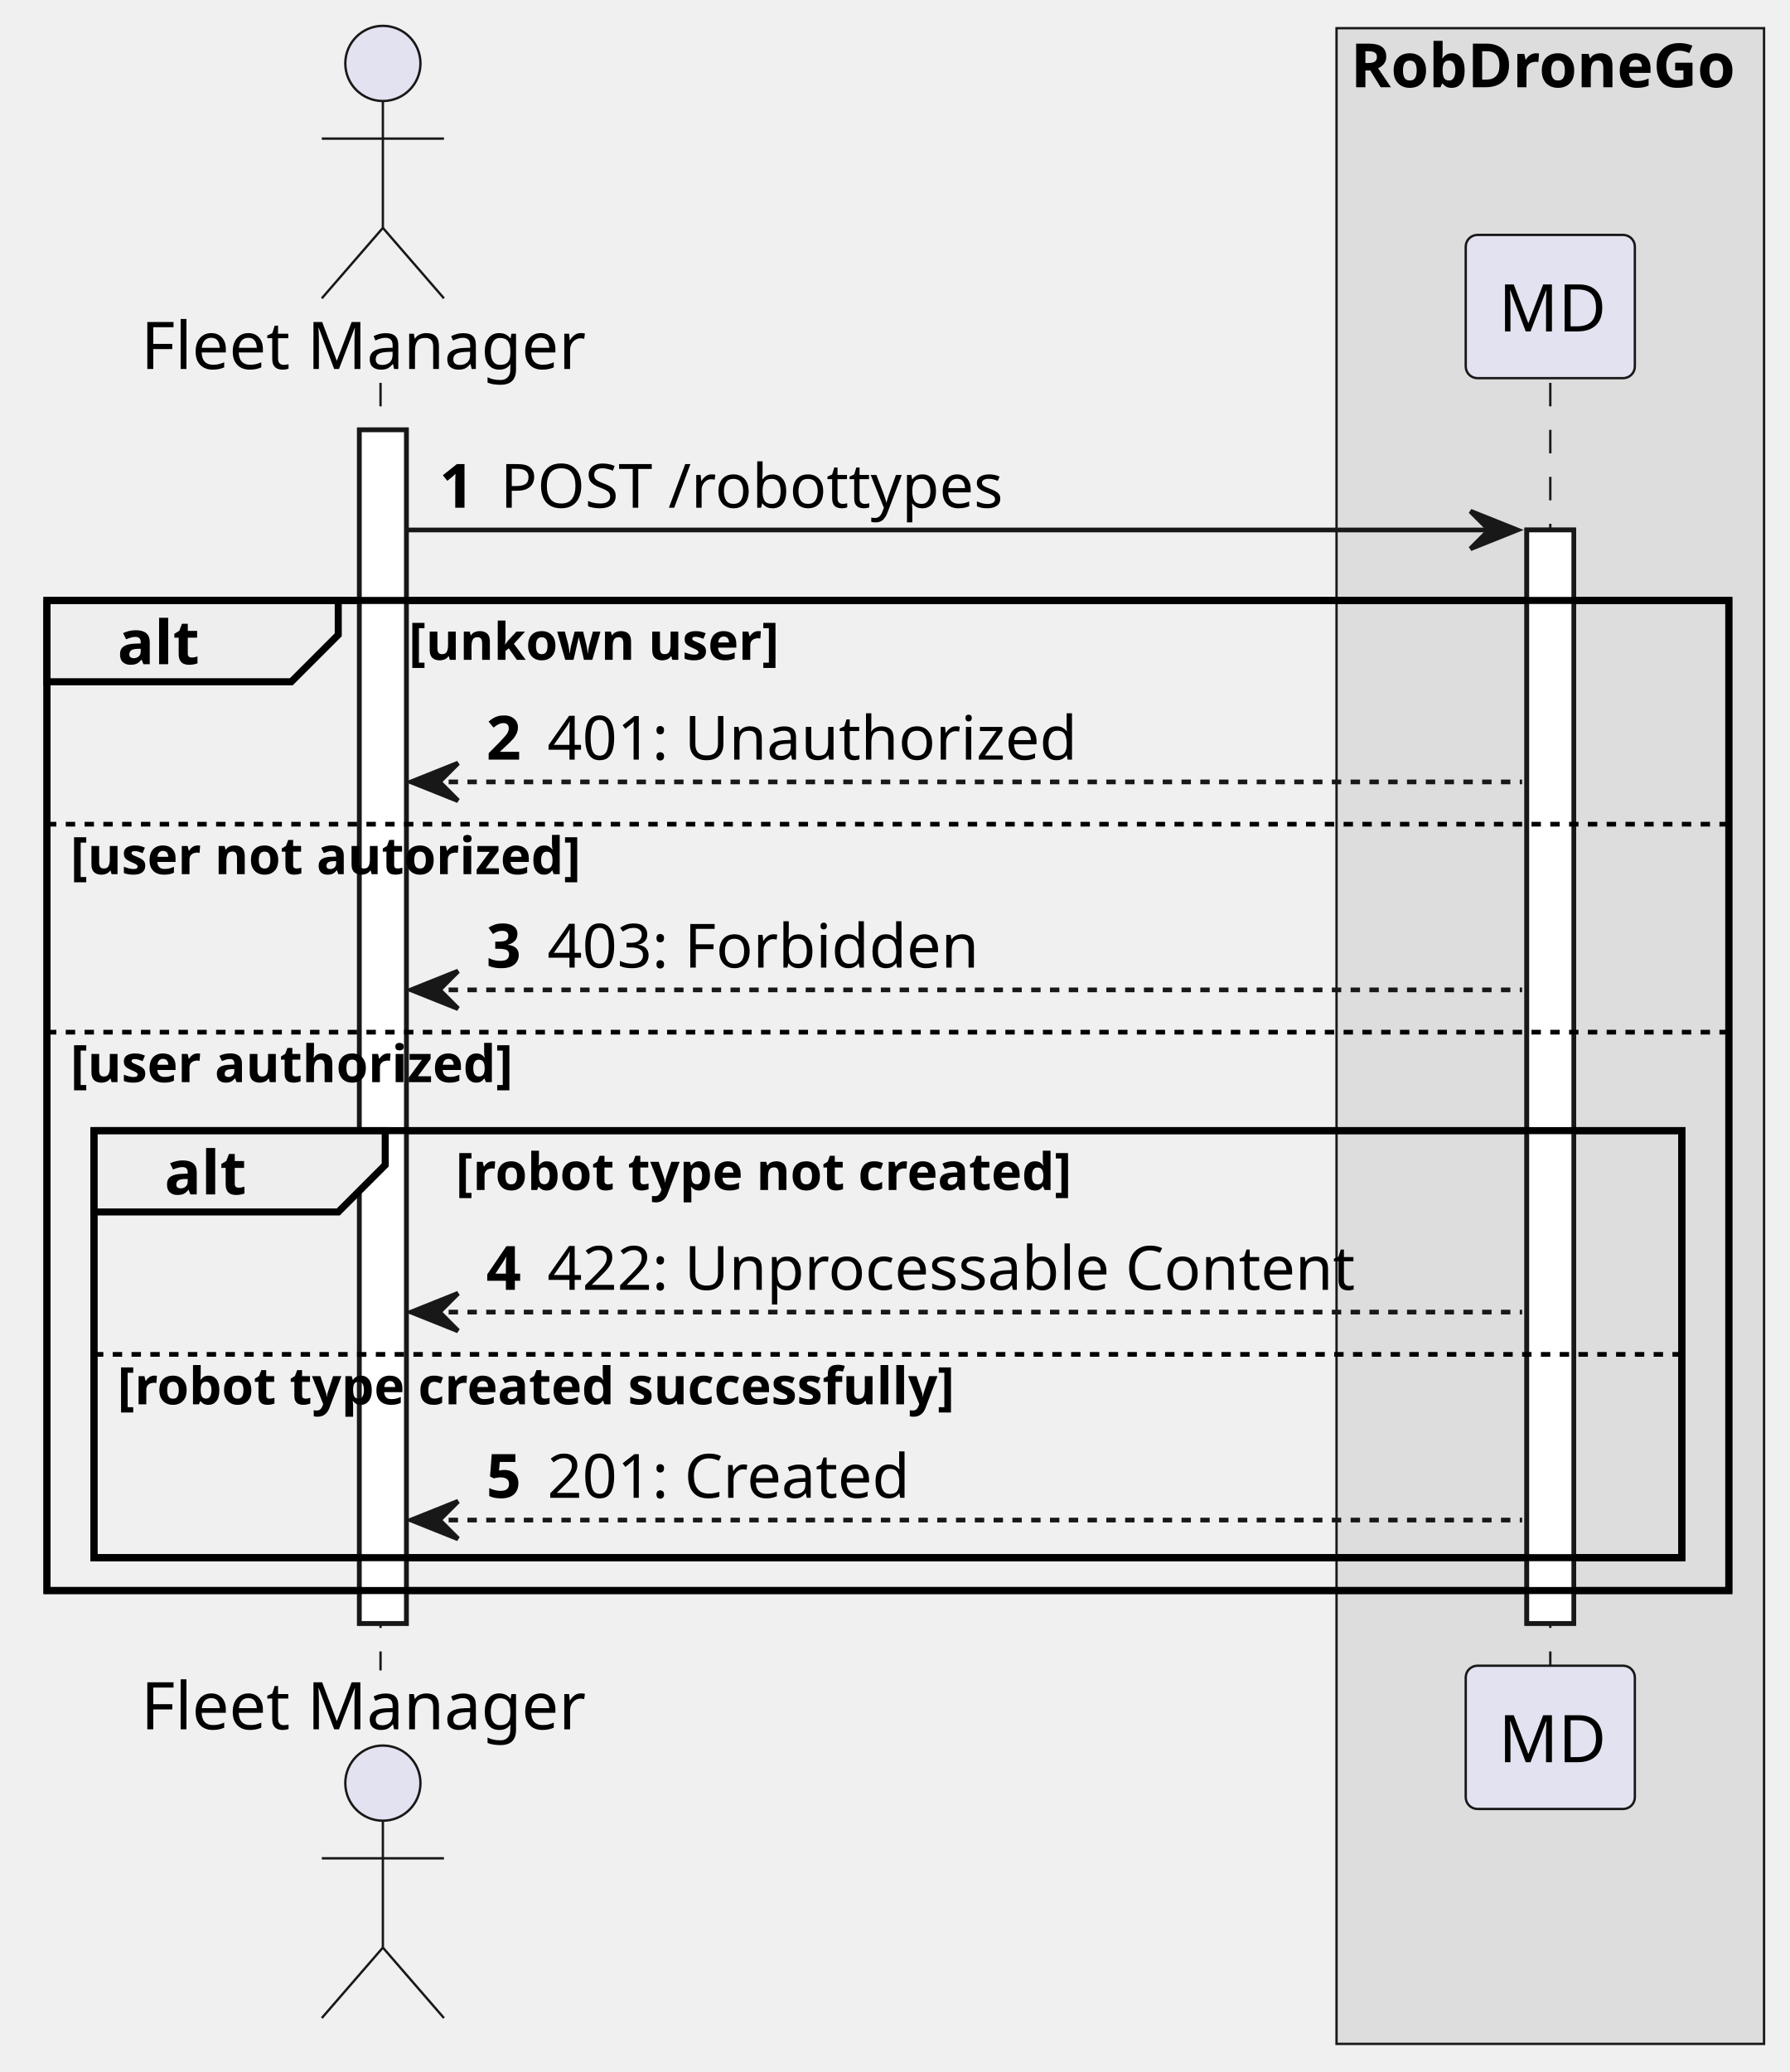
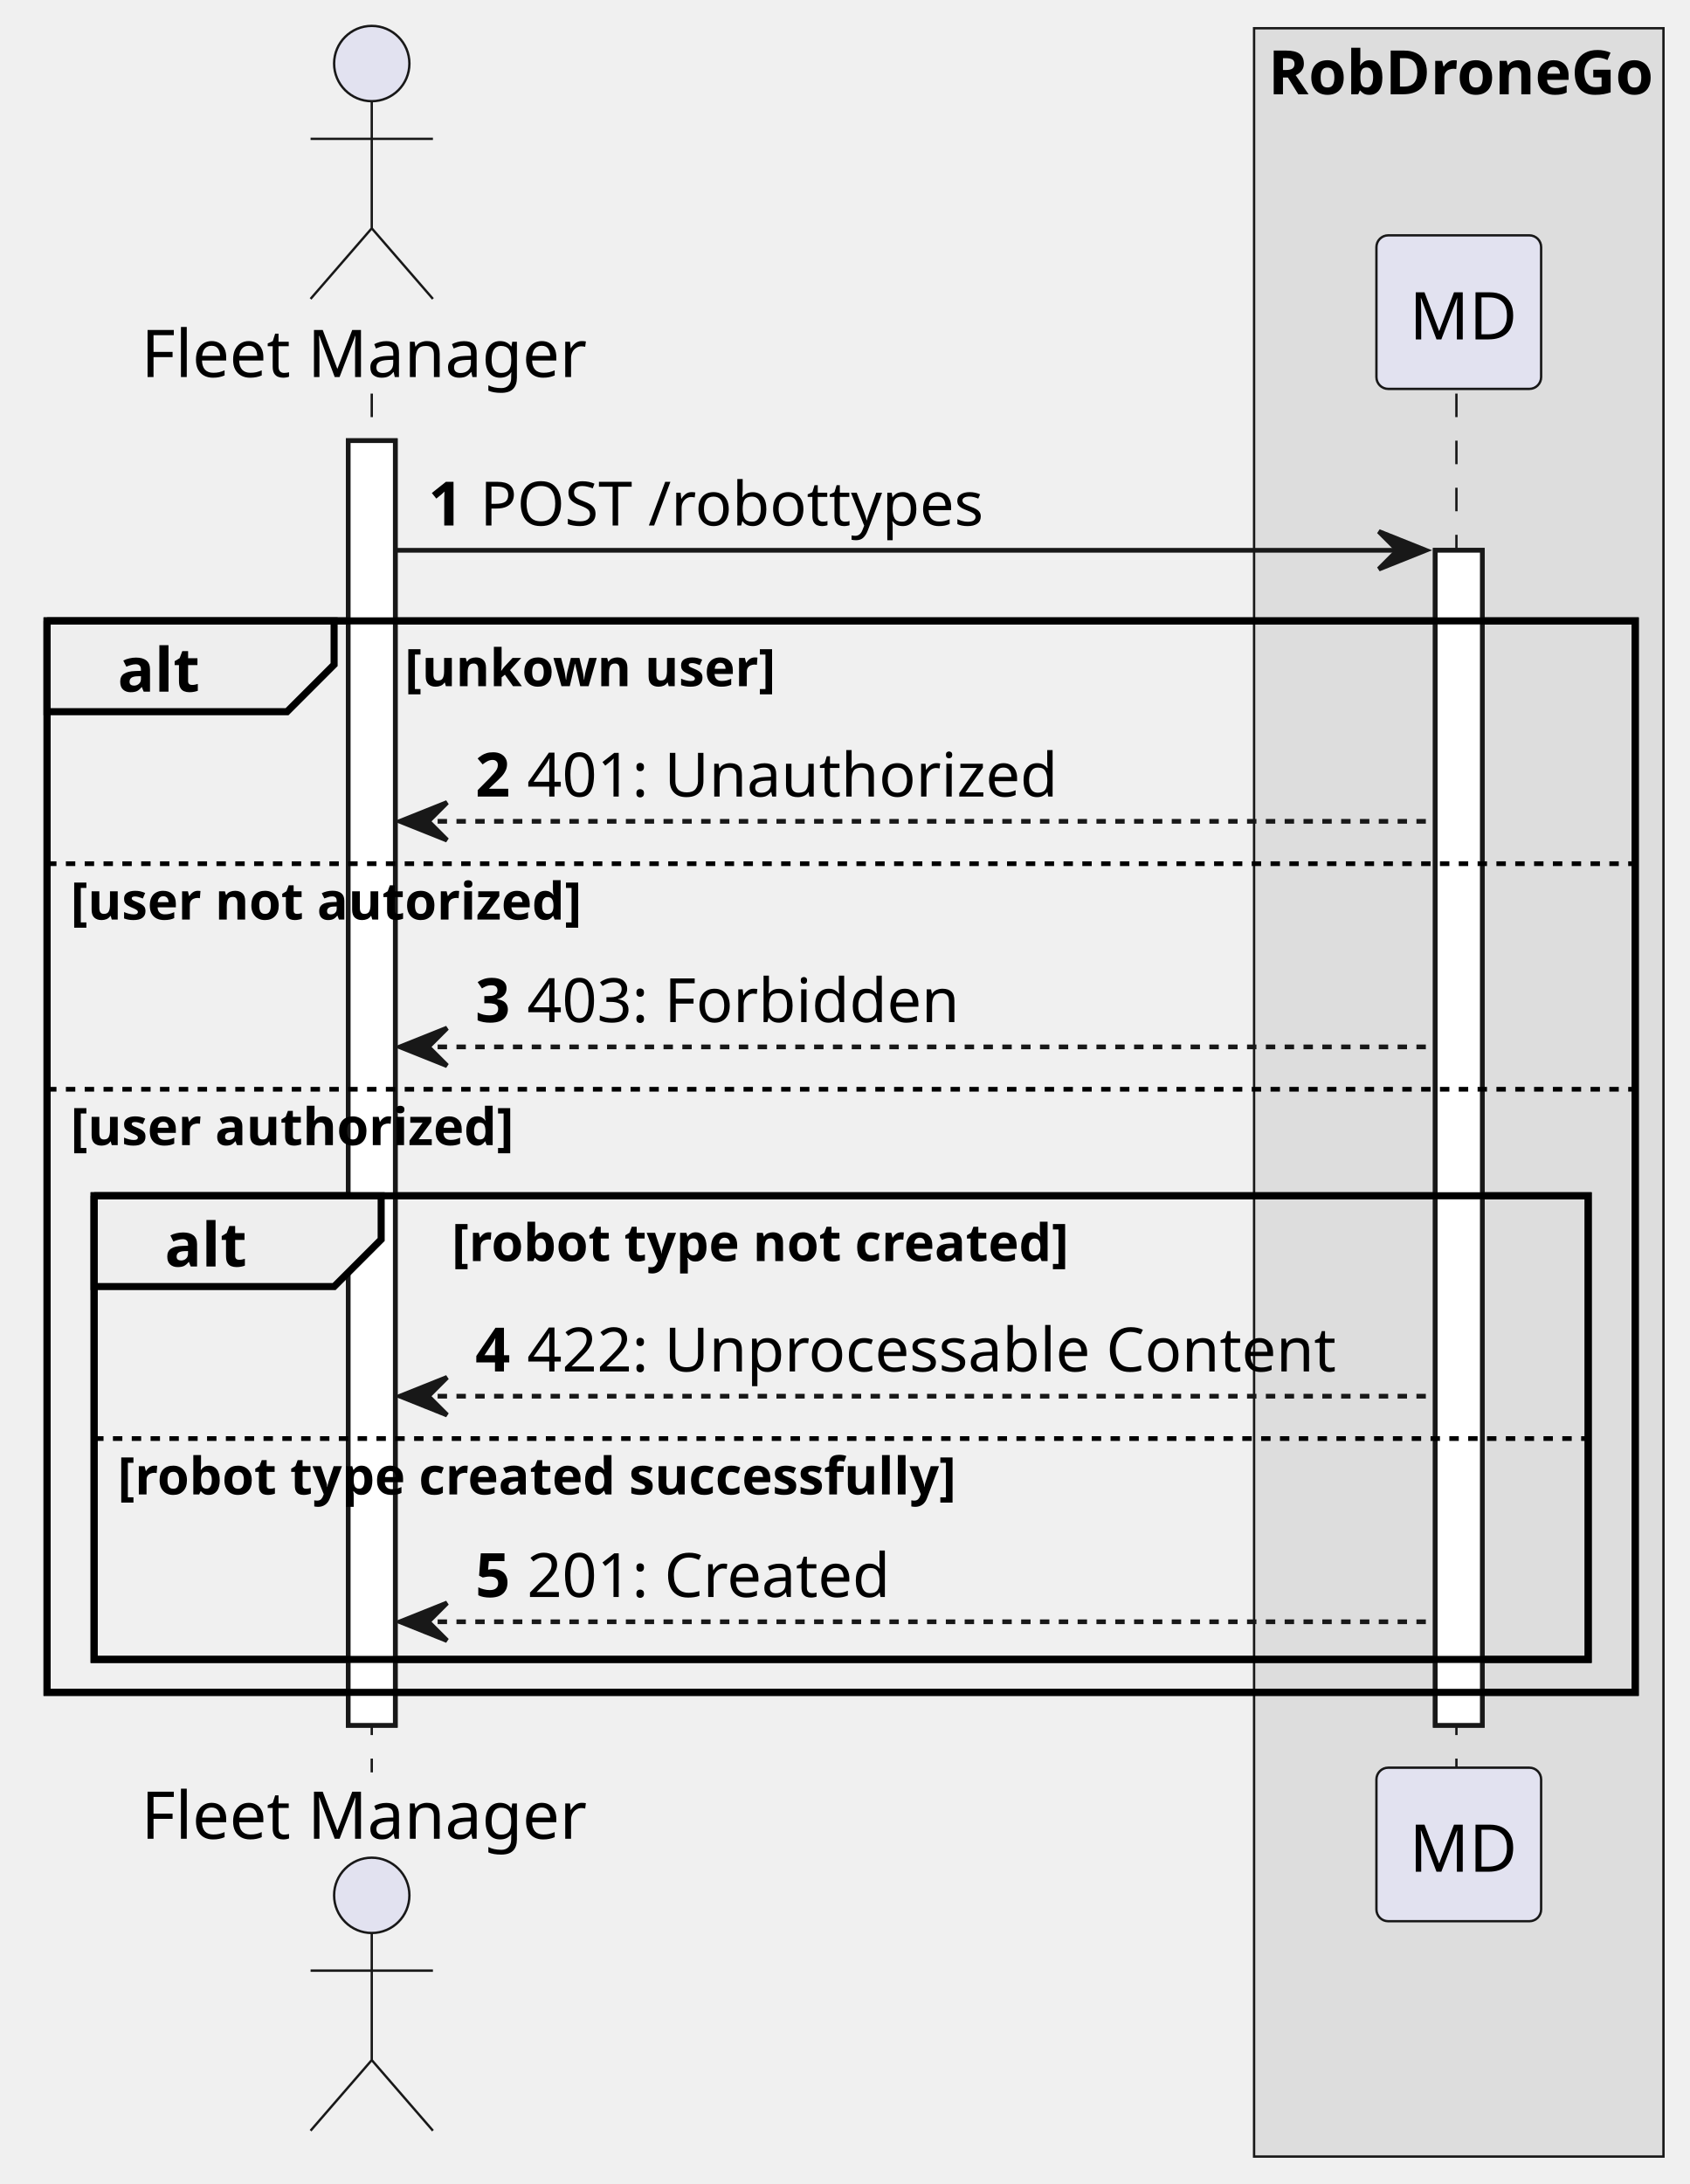
- <svg xmlns="http://www.w3.org/2000/svg" contentStyleType="text/css" height="441px" preserveAspectRatio="none" style="width:381px;height:441px;background:#FFFFFF;" version="1.1" viewBox="0 0 381 441" width="381px" zoomAndPan="magnify">
+ <svg xmlns="http://www.w3.org/2000/svg" contentStyleType="text/css" height="464px" preserveAspectRatio="none" style="width:359px;height:464px;background:#FFFFFF;" version="1.1" viewBox="0 0 359 464" width="359px" zoomAndPan="magnify">
  <defs />
  <g>
-     <rect fill="#DDDDDD" height="429.016" style="stroke:#181818;stroke-width:0.5;" width="91" x="284.5" y="6" />
-     <text fill="#000000" font-family="sans-serif" font-size="13" font-weight="bold" lengthAdjust="spacing" textLength="85" x="287.5" y="18.568">RobDroneGo</text>
-     <rect fill="#FFFFFF" height="254.039" style="stroke:#181818;stroke-width:1.0;" width="10" x="76.5" y="91.488" />
-     <rect fill="#FFFFFF" height="232.728" style="stroke:#181818;stroke-width:1.0;" width="10" x="325" y="112.799" />
-     <rect fill="none" height="210.728" style="stroke:#000000;stroke-width:1.5;" width="358" x="10" y="127.799" />
-     <rect fill="none" height="90.887" style="stroke:#000000;stroke-width:1.5;" width="338" x="20" y="240.641" />
-     <line style="stroke:#181818;stroke-width:0.5;stroke-dasharray:5.0,5.0;" x1="81" x2="81" y1="81.488" y2="355.527" />
-     <line style="stroke:#181818;stroke-width:0.5;stroke-dasharray:5.0,5.0;" x1="330" x2="330" y1="81.488" y2="355.527" />
-     <text fill="#000000" font-family="sans-serif" font-size="14" lengthAdjust="spacing" textLength="97" x="30" y="78.535">Fleet Manager</text>
-     <ellipse cx="81.5" cy="13.5" fill="#E2E2F0" rx="8" ry="8" style="stroke:#181818;stroke-width:0.5;" />
-     <path d="M81.5,21.5 L81.5,48.5 M68.5,29.5 L94.5,29.5 M81.5,48.5 L68.5,63.5 M81.5,48.5 L94.5,63.5 " fill="none" style="stroke:#181818;stroke-width:0.5;" />
-     <text fill="#000000" font-family="sans-serif" font-size="14" lengthAdjust="spacing" textLength="97" x="30" y="368.062">Fleet Manager</text>
-     <ellipse cx="81.5" cy="379.516" fill="#E2E2F0" rx="8" ry="8" style="stroke:#181818;stroke-width:0.5;" />
-     <path d="M81.5,387.516 L81.5,414.516 M68.5,395.516 L94.5,395.516 M81.5,414.516 L68.5,429.516 M81.5,414.516 L94.5,429.516 " fill="none" style="stroke:#181818;stroke-width:0.5;" />
-     <rect fill="#E2E2F0" height="30.488" rx="2.5" ry="2.5" style="stroke:#181818;stroke-width:0.5;" width="36" x="312" y="50" />
-     <text fill="#000000" font-family="sans-serif" font-size="14" lengthAdjust="spacing" textLength="22" x="319" y="70.535">MD</text>
-     <rect fill="#E2E2F0" height="30.488" rx="2.5" ry="2.5" style="stroke:#181818;stroke-width:0.5;" width="36" x="312" y="354.527" />
-     <text fill="#000000" font-family="sans-serif" font-size="14" lengthAdjust="spacing" textLength="22" x="319" y="375.062">MD</text>
-     <rect fill="#FFFFFF" height="254.039" style="stroke:#181818;stroke-width:1.0;" width="10" x="76.5" y="91.488" />
-     <rect fill="#FFFFFF" height="232.728" style="stroke:#181818;stroke-width:1.0;" width="10" x="325" y="112.799" />
-     <polygon fill="#181818" points="313,108.799,323,112.799,313,116.799,317,112.799" style="stroke:#181818;stroke-width:1.0;" />
-     <line style="stroke:#181818;stroke-width:1.0;" x1="86.5" x2="319" y1="112.799" y2="112.799" />
-     <text fill="#000000" font-family="sans-serif" font-size="13" font-weight="bold" lengthAdjust="spacing" textLength="9" x="93.5" y="108.057">1</text>
-     <text fill="#000000" font-family="sans-serif" font-size="13" lengthAdjust="spacing" textLength="111" x="106.5" y="108.057">POST /robottypes</text>
-     <path d="M10,127.799 L72,127.799 L72,135.109 L62,145.109 L10,145.109 L10,127.799 " fill="#EEEEEE" style="stroke:#000000;stroke-width:1.5;" />
-     <rect fill="none" height="210.728" style="stroke:#000000;stroke-width:1.5;" width="358" x="10" y="127.799" />
-     <text fill="#000000" font-family="sans-serif" font-size="13" font-weight="bold" lengthAdjust="spacing" textLength="17" x="25" y="141.367">alt</text>
-     <text fill="#000000" font-family="sans-serif" font-size="11" font-weight="bold" lengthAdjust="spacing" textLength="80" x="87" y="140.434">[unkown user]</text>
-     <polygon fill="#181818" points="97.5,162.42,87.5,166.42,97.5,170.42,93.5,166.42" style="stroke:#181818;stroke-width:1.0;" />
-     <line style="stroke:#181818;stroke-width:1.0;stroke-dasharray:2.0,2.0;" x1="91.5" x2="324" y1="166.42" y2="166.42" />
-     <text fill="#000000" font-family="sans-serif" font-size="13" font-weight="bold" lengthAdjust="spacing" textLength="9" x="103.5" y="161.678">2</text>
-     <text fill="#000000" font-family="sans-serif" font-size="13" lengthAdjust="spacing" textLength="116" x="116.5" y="161.678">401: Unauthorized</text>
-     <line style="stroke:#000000;stroke-width:1.0;stroke-dasharray:2.0,2.0;" x1="10" x2="368" y1="175.42" y2="175.42" />
-     <text fill="#000000" font-family="sans-serif" font-size="11" font-weight="bold" lengthAdjust="spacing" textLength="110" x="15" y="186.055">[user not autorized]</text>
-     <polygon fill="#181818" points="97.5,206.685,87.5,210.685,97.5,214.685,93.5,210.685" style="stroke:#181818;stroke-width:1.0;" />
-     <line style="stroke:#181818;stroke-width:1.0;stroke-dasharray:2.0,2.0;" x1="91.5" x2="324" y1="210.685" y2="210.685" />
-     <text fill="#000000" font-family="sans-serif" font-size="13" font-weight="bold" lengthAdjust="spacing" textLength="9" x="103.5" y="205.943">3</text>
-     <text fill="#000000" font-family="sans-serif" font-size="13" lengthAdjust="spacing" textLength="95" x="116.5" y="205.943">403: Forbidden</text>
-     <line style="stroke:#000000;stroke-width:1.0;stroke-dasharray:2.0,2.0;" x1="10" x2="368" y1="219.685" y2="219.685" />
-     <text fill="#000000" font-family="sans-serif" font-size="11" font-weight="bold" lengthAdjust="spacing" textLength="95" x="15" y="230.32">[user authorized]</text>
-     <path d="M20,240.641 L82,240.641 L82,247.951 L72,257.951 L20,257.951 L20,240.641 " fill="#EEEEEE" style="stroke:#000000;stroke-width:1.5;" />
-     <rect fill="none" height="90.887" style="stroke:#000000;stroke-width:1.5;" width="338" x="20" y="240.641" />
-     <text fill="#000000" font-family="sans-serif" font-size="13" font-weight="bold" lengthAdjust="spacing" textLength="17" x="35" y="254.209">alt</text>
-     <text fill="#000000" font-family="sans-serif" font-size="11" font-weight="bold" lengthAdjust="spacing" textLength="131" x="97" y="253.275">[robot type not created]</text>
-     <polygon fill="#181818" points="97.5,275.262,87.5,279.262,97.5,283.262,93.5,279.262" style="stroke:#181818;stroke-width:1.0;" />
-     <line style="stroke:#181818;stroke-width:1.0;stroke-dasharray:2.0,2.0;" x1="91.5" x2="324" y1="279.262" y2="279.262" />
-     <text fill="#000000" font-family="sans-serif" font-size="13" font-weight="bold" lengthAdjust="spacing" textLength="9" x="103.5" y="274.519">4</text>
-     <text fill="#000000" font-family="sans-serif" font-size="13" lengthAdjust="spacing" textLength="178" x="116.5" y="274.519">422: Unprocessable Content</text>
-     <line style="stroke:#000000;stroke-width:1.0;stroke-dasharray:2.0,2.0;" x1="20" x2="358" y1="288.262" y2="288.262" />
-     <text fill="#000000" font-family="sans-serif" font-size="11" font-weight="bold" lengthAdjust="spacing" textLength="182" x="25" y="298.897">[robot type created successfully]</text>
-     <polygon fill="#181818" points="97.5,319.527,87.5,323.527,97.5,327.527,93.5,323.527" style="stroke:#181818;stroke-width:1.0;" />
-     <line style="stroke:#181818;stroke-width:1.0;stroke-dasharray:2.0,2.0;" x1="91.5" x2="324" y1="323.527" y2="323.527" />
-     <text fill="#000000" font-family="sans-serif" font-size="13" font-weight="bold" lengthAdjust="spacing" textLength="9" x="103.5" y="318.785">5</text>
-     <text fill="#000000" font-family="sans-serif" font-size="13" lengthAdjust="spacing" textLength="80" x="116.5" y="318.785">201: Created</text>
+     <rect fill="#DDDDDD" height="452.172" style="stroke:#181818;stroke-width:0.5;" width="87" x="266.5" y="6" />
+     <text fill="#000000" font-family="sans-serif" font-size="13" font-weight="bold" lengthAdjust="spacing" textLength="81" x="269.5" y="20.028">RobDroneGo</text>
+     <rect fill="#FFFFFF" height="272.93" style="stroke:#181818;stroke-width:1.0;" width="10" x="74" y="93.621" />
+     <rect fill="#FFFFFF" height="249.639" style="stroke:#181818;stroke-width:1.0;" width="10" x="305" y="116.912" />
+     <rect fill="none" height="227.639" style="stroke:#000000;stroke-width:1.5;" width="337.5" x="10" y="131.912" />
+     <rect fill="none" height="98.504" style="stroke:#000000;stroke-width:1.5;" width="317.5" x="20" y="254.047" />
+     <line style="stroke:#181818;stroke-width:0.5;stroke-dasharray:5.0,5.0;" x1="79" x2="79" y1="83.621" y2="376.551" />
+     <line style="stroke:#181818;stroke-width:0.5;stroke-dasharray:5.0,5.0;" x1="309.5" x2="309.5" y1="83.621" y2="376.551" />
+     <text fill="#000000" font-family="sans-serif" font-size="14" lengthAdjust="spacing" textLength="92" x="30" y="80.107">Fleet Manager</text>
+     <ellipse cx="79" cy="13.5" fill="#E2E2F0" rx="8" ry="8" style="stroke:#181818;stroke-width:0.5;" />
+     <path d="M79,21.5 L79,48.5 M66,29.5 L92,29.5 M79,48.5 L66,63.5 M79,48.5 L92,63.5 " fill="none" style="stroke:#181818;stroke-width:0.5;" />
+     <text fill="#000000" font-family="sans-serif" font-size="14" lengthAdjust="spacing" textLength="92" x="30" y="390.658">Fleet Manager</text>
+     <ellipse cx="79" cy="402.672" fill="#E2E2F0" rx="8" ry="8" style="stroke:#181818;stroke-width:0.5;" />
+     <path d="M79,410.672 L79,437.672 M66,418.672 L92,418.672 M79,437.672 L66,452.672 M79,437.672 L92,452.672 " fill="none" style="stroke:#181818;stroke-width:0.5;" />
+     <rect fill="#E2E2F0" height="32.621" rx="2.5" ry="2.5" style="stroke:#181818;stroke-width:0.5;" width="35" x="292.5" y="50" />
+     <text fill="#000000" font-family="sans-serif" font-size="14" lengthAdjust="spacing" textLength="21" x="299.5" y="72.107">MD</text>
+     <rect fill="#E2E2F0" height="32.621" rx="2.5" ry="2.5" style="stroke:#181818;stroke-width:0.5;" width="35" x="292.5" y="375.551" />
+     <text fill="#000000" font-family="sans-serif" font-size="14" lengthAdjust="spacing" textLength="21" x="299.5" y="397.658">MD</text>
+     <rect fill="#FFFFFF" height="272.93" style="stroke:#181818;stroke-width:1.0;" width="10" x="74" y="93.621" />
+     <rect fill="#FFFFFF" height="249.639" style="stroke:#181818;stroke-width:1.0;" width="10" x="305" y="116.912" />
+     <polygon fill="#181818" points="293,112.912,303,116.912,293,120.912,297,116.912" style="stroke:#181818;stroke-width:1.0;" />
+     <line style="stroke:#181818;stroke-width:1.0;" x1="84" x2="299" y1="116.912" y2="116.912" />
+     <text fill="#000000" font-family="sans-serif" font-size="13" font-weight="bold" lengthAdjust="spacing" textLength="7" x="91" y="111.649">1</text>
+     <text fill="#000000" font-family="sans-serif" font-size="13" lengthAdjust="spacing" textLength="104" x="102" y="111.649">POST /robottypes</text>
+     <path d="M10,131.912 L71,131.912 L71,141.203 L61,151.203 L10,151.203 L10,131.912 " fill="#EEEEEE" style="stroke:#000000;stroke-width:1.5;" />
+     <rect fill="none" height="227.639" style="stroke:#000000;stroke-width:1.5;" width="337.5" x="10" y="131.912" />
+     <text fill="#000000" font-family="sans-serif" font-size="13" font-weight="bold" lengthAdjust="spacing" textLength="16" x="25" y="146.94">alt</text>
+     <text fill="#000000" font-family="sans-serif" font-size="11" font-weight="bold" lengthAdjust="spacing" textLength="82" x="86" y="145.782">[unkown user]</text>
+     <polygon fill="#181818" points="95,170.494,85,174.494,95,178.494,91,174.494" style="stroke:#181818;stroke-width:1.0;" />
+     <line style="stroke:#181818;stroke-width:1.0;stroke-dasharray:2.0,2.0;" x1="89" x2="304" y1="174.494" y2="174.494" />
+     <text fill="#000000" font-family="sans-serif" font-size="13" font-weight="bold" lengthAdjust="spacing" textLength="7" x="101" y="169.231">2</text>
+     <text fill="#000000" font-family="sans-serif" font-size="13" lengthAdjust="spacing" textLength="105" x="112" y="169.231">401: Unauthorized</text>
+     <line style="stroke:#000000;stroke-width:1.0;stroke-dasharray:2.0,2.0;" x1="10" x2="347.5" y1="183.494" y2="183.494" />
+     <text fill="#000000" font-family="sans-serif" font-size="11" font-weight="bold" lengthAdjust="spacing" textLength="110" x="15" y="195.364">[user not autorized]</text>
+     <polygon fill="#181818" points="95,218.416,85,222.416,95,226.416,91,222.416" style="stroke:#181818;stroke-width:1.0;" />
+     <line style="stroke:#181818;stroke-width:1.0;stroke-dasharray:2.0,2.0;" x1="89" x2="304" y1="222.416" y2="222.416" />
+     <text fill="#000000" font-family="sans-serif" font-size="13" font-weight="bold" lengthAdjust="spacing" textLength="7" x="101" y="217.153">3</text>
+     <text fill="#000000" font-family="sans-serif" font-size="13" lengthAdjust="spacing" textLength="86" x="112" y="217.153">403: Forbidden</text>
+     <line style="stroke:#000000;stroke-width:1.0;stroke-dasharray:2.0,2.0;" x1="10" x2="347.5" y1="231.416" y2="231.416" />
+     <text fill="#000000" font-family="sans-serif" font-size="11" font-weight="bold" lengthAdjust="spacing" textLength="96" x="15" y="243.286">[user authorized]</text>
+     <path d="M20,254.047 L81,254.047 L81,263.338 L71,273.338 L20,273.338 L20,254.047 " fill="#EEEEEE" style="stroke:#000000;stroke-width:1.5;" />
+     <rect fill="none" height="98.504" style="stroke:#000000;stroke-width:1.5;" width="317.5" x="20" y="254.047" />
+     <text fill="#000000" font-family="sans-serif" font-size="13" font-weight="bold" lengthAdjust="spacing" textLength="16" x="35" y="269.075">alt</text>
+     <text fill="#000000" font-family="sans-serif" font-size="11" font-weight="bold" lengthAdjust="spacing" textLength="131" x="96" y="267.917">[robot type not created]</text>
+     <polygon fill="#181818" points="95,292.629,85,296.629,95,300.629,91,296.629" style="stroke:#181818;stroke-width:1.0;" />
+     <line style="stroke:#181818;stroke-width:1.0;stroke-dasharray:2.0,2.0;" x1="89" x2="304" y1="296.629" y2="296.629" />
+     <text fill="#000000" font-family="sans-serif" font-size="13" font-weight="bold" lengthAdjust="spacing" textLength="7" x="101" y="291.366">4</text>
+     <text fill="#000000" font-family="sans-serif" font-size="13" lengthAdjust="spacing" textLength="164" x="112" y="291.366">422: Unprocessable Content</text>
+     <line style="stroke:#000000;stroke-width:1.0;stroke-dasharray:2.0,2.0;" x1="20" x2="337.5" y1="305.629" y2="305.629" />
+     <text fill="#000000" font-family="sans-serif" font-size="11" font-weight="bold" lengthAdjust="spacing" textLength="183" x="25" y="317.499">[robot type created successfully]</text>
+     <polygon fill="#181818" points="95,340.551,85,344.551,95,348.551,91,344.551" style="stroke:#181818;stroke-width:1.0;" />
+     <line style="stroke:#181818;stroke-width:1.0;stroke-dasharray:2.0,2.0;" x1="89" x2="304" y1="344.551" y2="344.551" />
+     <text fill="#000000" font-family="sans-serif" font-size="13" font-weight="bold" lengthAdjust="spacing" textLength="7" x="101" y="339.288">5</text>
+     <text fill="#000000" font-family="sans-serif" font-size="13" lengthAdjust="spacing" textLength="74" x="112" y="339.288">201: Created</text>
  </g>
</svg>
